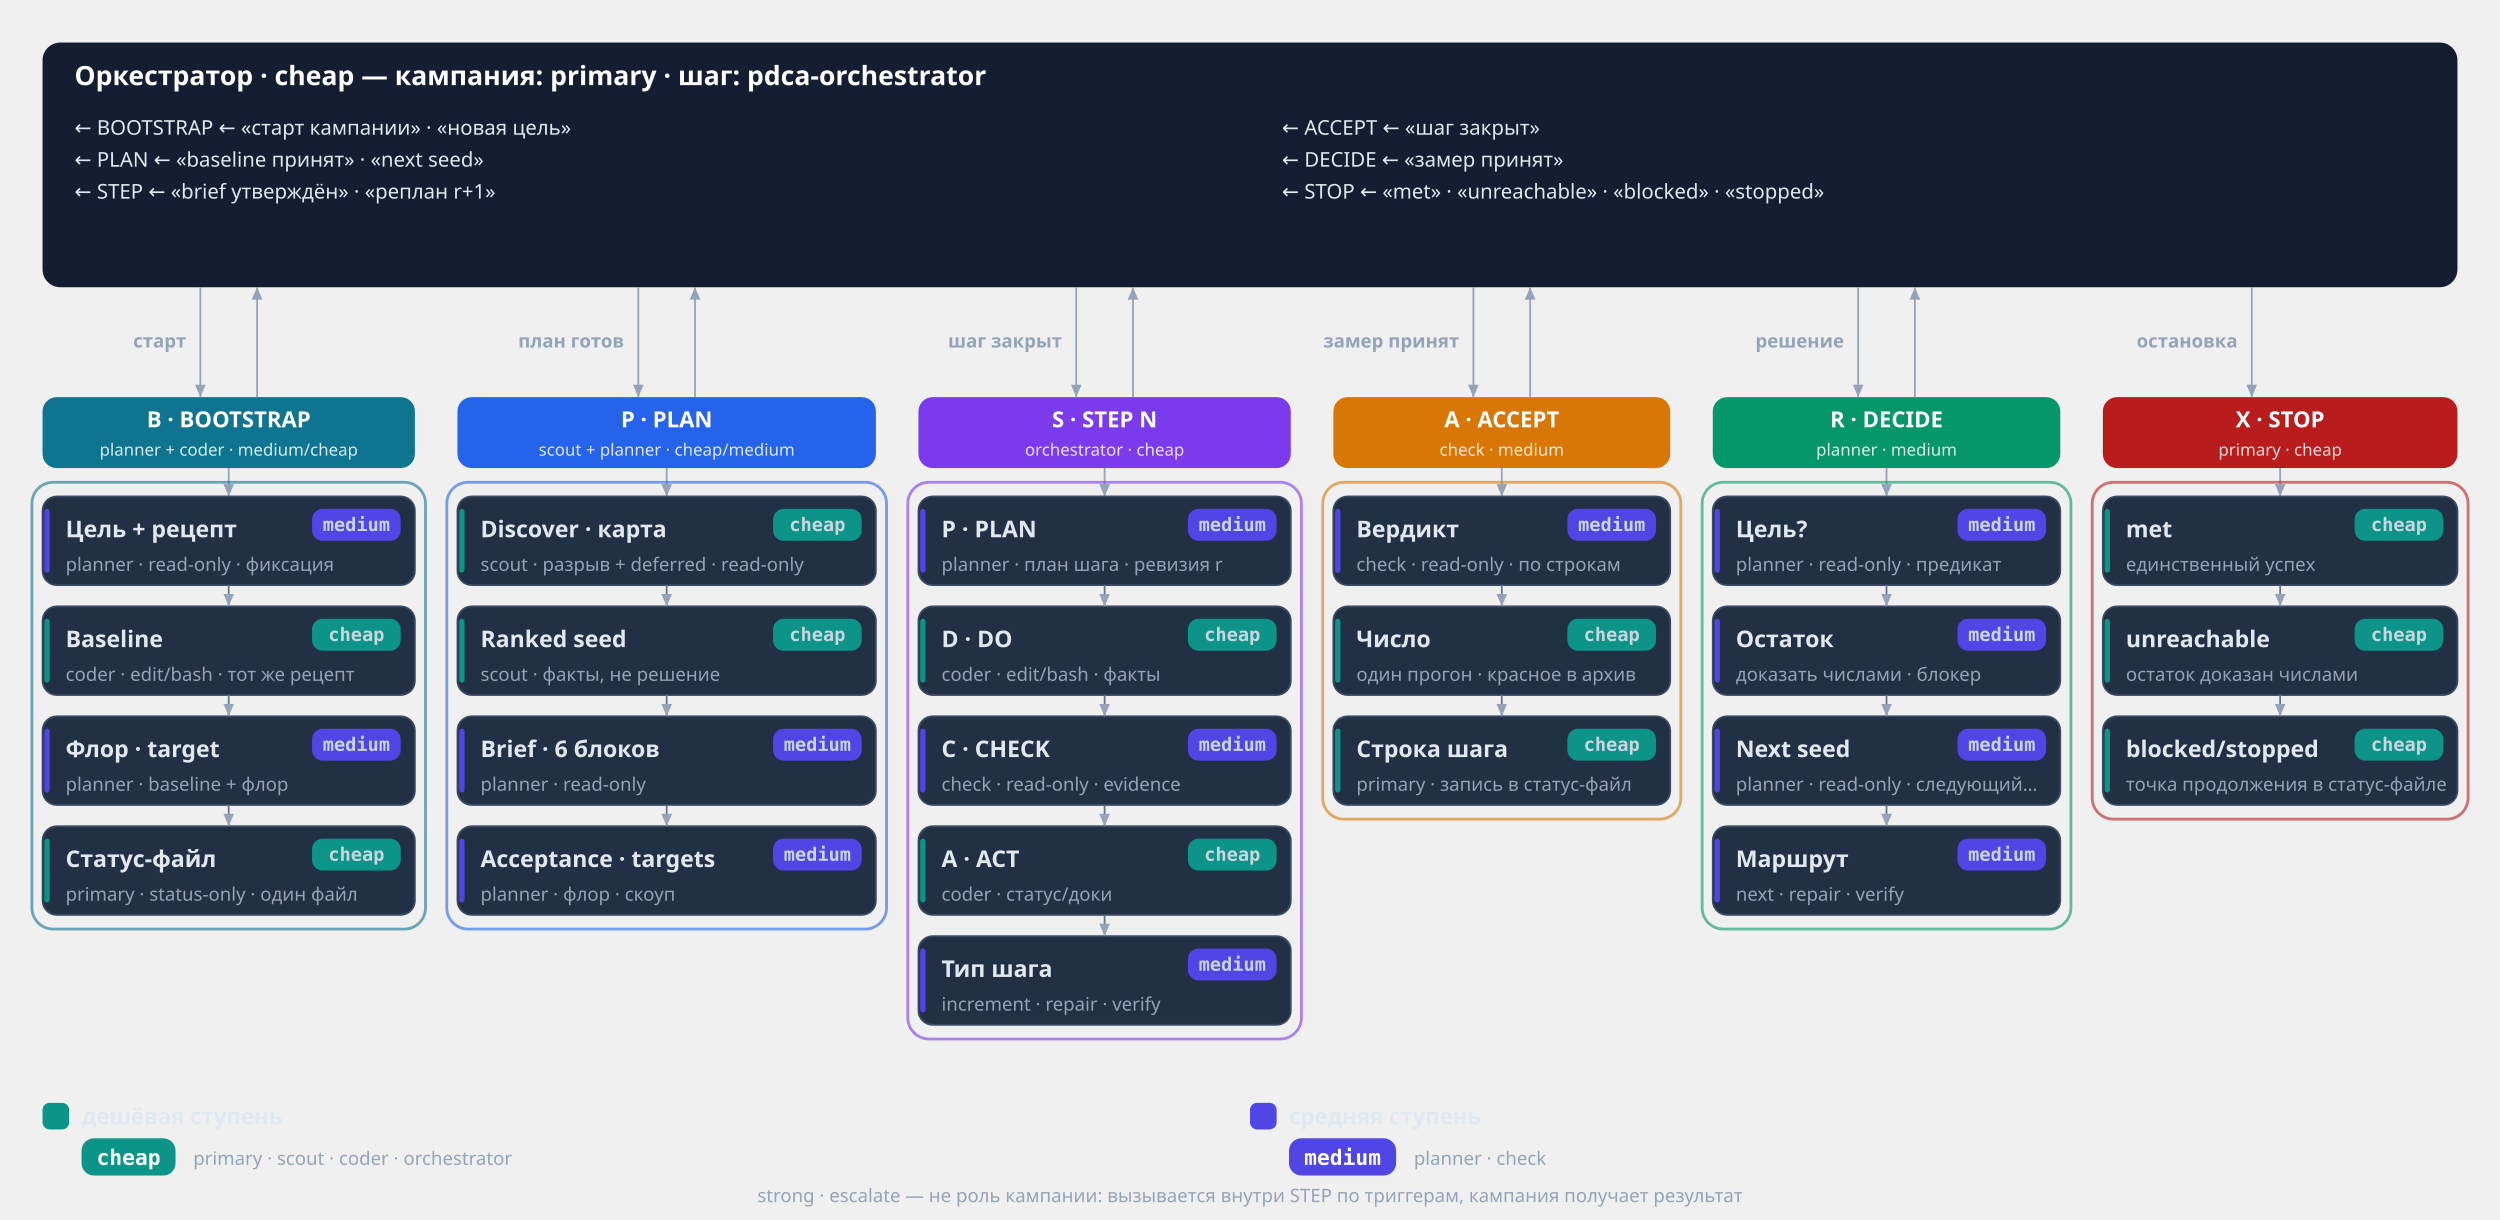
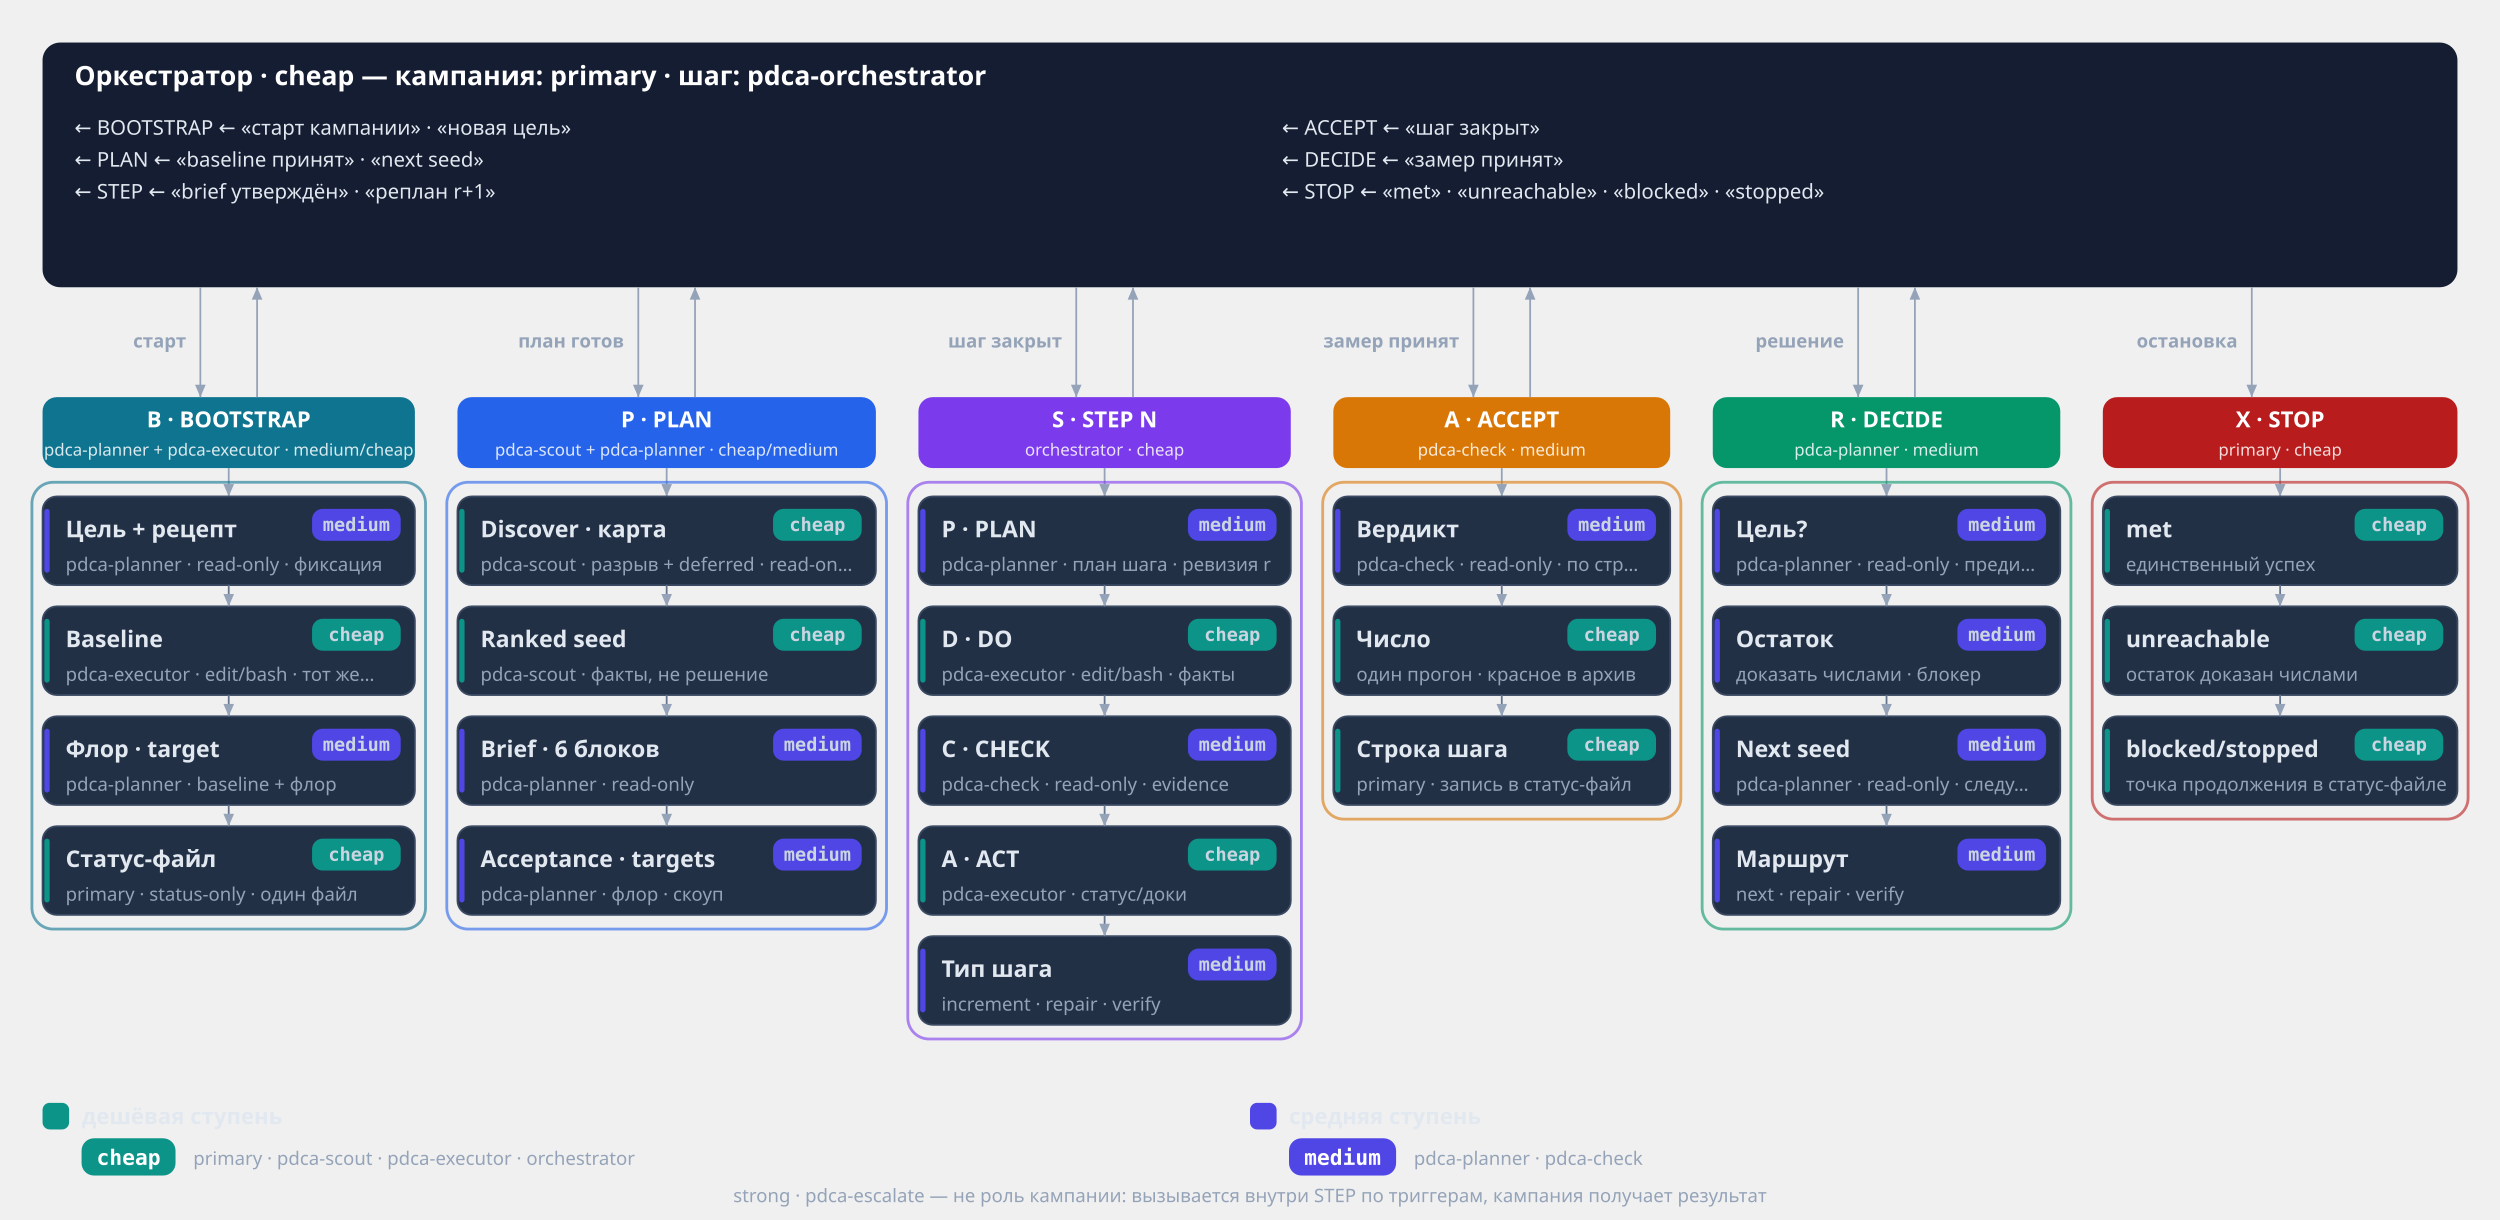
<svg xmlns="http://www.w3.org/2000/svg" viewBox="0 0 1410 688" width="1410" height="688" font-family="Segoe UI, system-ui, sans-serif">
  <defs>
    <marker id="arrow" markerWidth="9" markerHeight="9" refX="7" refY="3" orient="auto">
      <path d="M0,0 L7,3 L0,6 Z" fill="#94a3b8" />
    </marker>
  </defs>
  <style>
.t{font-size:13px;font-weight:600;fill:#e2e8f0}
.s{font-size:10.5px;fill:#94a3b8}
.h{font-size:12.5px;font-weight:700;fill:#ffffff}
.ho{font-size:9.5px;fill:#ffffff;fill-opacity:0.85}
.g{font-size:10.5px;font-weight:600}
.band{fill:#141d31}
.bt{fill:#ffffff;font-size:15px;font-weight:700}
.ol{fill:#e2e8f0;font-size:11.5px}
.lt{font-size:12.5px;font-weight:700;fill:#e2e8f0}
.ls{font-size:10.5px;fill:#94a3b8}
.lm{font-family:ui-monospace,Consolas,Menlo,monospace;font-size:12px;font-weight:700}
.bm{font-family:ui-monospace,Consolas,Menlo,monospace;font-size:10.5px;font-weight:700}
.st{font-size:14px;font-weight:700}
</style>
  <rect x="24" y="24" width="1362" height="138" rx="10" class="band" />
  <text x="42" y="48" class="bt">Оркестратор · cheap — кампания: primary · шаг: pdca-orchestrator</text>
  <text x="42" y="76" class="ol">← BOOTSTRAP ← «старт кампании» · «новая цель»</text>
  <text x="42" y="94" class="ol">← PLAN ← «baseline принят» · «next seed»</text>
  <text x="42" y="112" class="ol">← STEP ← «brief утверждён» · «реплан r+1»</text>
  <text x="723.0" y="76" class="ol">← ACCEPT ← «шаг закрыт»</text>
  <text x="723.0" y="94" class="ol">← DECIDE ← «замер принят»</text>
  <text x="723.0" y="112" class="ol">← STOP ← «met» · «unreachable» · «blocked» · «stopped»</text>
  <rect x="24" y="224" width="210" height="40" rx="8" fill="#0e7490" />
  <text x="129.0" y="241" class="h" text-anchor="middle">B · BOOTSTRAP</text>
-   <text x="129.0" y="257" class="ho" text-anchor="middle">planner + coder · medium/cheap</text>
+   <text x="129.0" y="257" class="ho" text-anchor="middle">pdca-planner + pdca-executor · medium/cheap</text>
  <polyline points="129.0,264 129.0,280" fill="none" stroke="#94a3b8" marker-end="url(#arrow)" />
  <rect x="24" y="280" width="210" height="50" rx="8" fill="#223046" stroke="#3b4a63" stroke-width="1" />
  <rect x="25" y="287" width="3" height="36" rx="1.5" fill="#4f46e5" />
  <rect x="176" y="287" width="50" height="18" rx="6" fill="#4f46e5" />
  <text x="201.0" y="299.5" class="bm" fill="#cbd5e1" text-anchor="middle">medium</text>
  <text x="37" y="303" class="t">Цель + рецепт</text>
-   <text x="37" y="322" class="s">planner · read-only · фиксация</text>
+   <text x="37" y="322" class="s">pdca-planner · read-only · фиксация</text>
  <rect x="24" y="342" width="210" height="50" rx="8" fill="#223046" stroke="#3b4a63" stroke-width="1" />
  <rect x="25" y="349" width="3" height="36" rx="1.5" fill="#0d9488" />
  <rect x="176" y="349" width="50" height="18" rx="6" fill="#0d9488" />
  <text x="201.0" y="361.5" class="bm" fill="#cbd5e1" text-anchor="middle">cheap</text>
  <text x="37" y="365" class="t">Baseline</text>
-   <text x="37" y="384" class="s">coder · edit/bash · тот же рецепт</text>
+   <text x="37" y="384" class="s">pdca-executor · edit/bash · тот же…</text>
  <polyline points="129.0,330 129.0,342" fill="none" stroke="#64748b" marker-end="url(#arrow)" />
  <rect x="24" y="404" width="210" height="50" rx="8" fill="#223046" stroke="#3b4a63" stroke-width="1" />
  <rect x="25" y="411" width="3" height="36" rx="1.5" fill="#4f46e5" />
  <rect x="176" y="411" width="50" height="18" rx="6" fill="#4f46e5" />
  <text x="201.0" y="423.5" class="bm" fill="#cbd5e1" text-anchor="middle">medium</text>
  <text x="37" y="427" class="t">Флор · target</text>
-   <text x="37" y="446" class="s">planner · baseline + флор</text>
+   <text x="37" y="446" class="s">pdca-planner · baseline + флор</text>
  <polyline points="129.0,392 129.0,404" fill="none" stroke="#64748b" marker-end="url(#arrow)" />
  <rect x="24" y="466" width="210" height="50" rx="8" fill="#223046" stroke="#3b4a63" stroke-width="1" />
  <rect x="25" y="473" width="3" height="36" rx="1.5" fill="#0d9488" />
  <rect x="176" y="473" width="50" height="18" rx="6" fill="#0d9488" />
  <text x="201.0" y="485.5" class="bm" fill="#cbd5e1" text-anchor="middle">cheap</text>
  <text x="37" y="489" class="t">Статус-файл</text>
  <text x="37" y="508" class="s">primary · status-only · один файл</text>
  <polyline points="129.0,454 129.0,466" fill="none" stroke="#64748b" marker-end="url(#arrow)" />
  <rect x="18" y="272" width="222" height="252" rx="12" fill="none" stroke="#0e7490" stroke-opacity="0.6" stroke-width="1.6" />
  <rect x="258" y="224" width="236" height="40" rx="8" fill="#2563eb" />
  <text x="376.0" y="241" class="h" text-anchor="middle">P · PLAN</text>
-   <text x="376.0" y="257" class="ho" text-anchor="middle">scout + planner · cheap/medium</text>
+   <text x="376.0" y="257" class="ho" text-anchor="middle">pdca-scout + pdca-planner · cheap/medium</text>
  <polyline points="376.0,264 376.0,280" fill="none" stroke="#94a3b8" marker-end="url(#arrow)" />
  <rect x="258" y="280" width="236" height="50" rx="8" fill="#223046" stroke="#3b4a63" stroke-width="1" />
  <rect x="259" y="287" width="3" height="36" rx="1.5" fill="#0d9488" />
  <rect x="436" y="287" width="50" height="18" rx="6" fill="#0d9488" />
  <text x="461.0" y="299.5" class="bm" fill="#cbd5e1" text-anchor="middle">cheap</text>
  <text x="271" y="303" class="t">Discover · карта</text>
-   <text x="271" y="322" class="s">scout · разрыв + deferred · read-only</text>
+   <text x="271" y="322" class="s">pdca-scout · разрыв + deferred · read-on…</text>
  <rect x="258" y="342" width="236" height="50" rx="8" fill="#223046" stroke="#3b4a63" stroke-width="1" />
  <rect x="259" y="349" width="3" height="36" rx="1.5" fill="#0d9488" />
  <rect x="436" y="349" width="50" height="18" rx="6" fill="#0d9488" />
  <text x="461.0" y="361.5" class="bm" fill="#cbd5e1" text-anchor="middle">cheap</text>
  <text x="271" y="365" class="t">Ranked seed</text>
-   <text x="271" y="384" class="s">scout · факты, не решение</text>
+   <text x="271" y="384" class="s">pdca-scout · факты, не решение</text>
  <polyline points="376.0,330 376.0,342" fill="none" stroke="#64748b" marker-end="url(#arrow)" />
  <rect x="258" y="404" width="236" height="50" rx="8" fill="#223046" stroke="#3b4a63" stroke-width="1" />
  <rect x="259" y="411" width="3" height="36" rx="1.5" fill="#4f46e5" />
  <rect x="436" y="411" width="50" height="18" rx="6" fill="#4f46e5" />
  <text x="461.0" y="423.5" class="bm" fill="#cbd5e1" text-anchor="middle">medium</text>
  <text x="271" y="427" class="t">Brief · 6 блоков</text>
-   <text x="271" y="446" class="s">planner · read-only</text>
+   <text x="271" y="446" class="s">pdca-planner · read-only</text>
  <polyline points="376.0,392 376.0,404" fill="none" stroke="#64748b" marker-end="url(#arrow)" />
  <rect x="258" y="466" width="236" height="50" rx="8" fill="#223046" stroke="#3b4a63" stroke-width="1" />
  <rect x="259" y="473" width="3" height="36" rx="1.5" fill="#4f46e5" />
  <rect x="436" y="473" width="50" height="18" rx="6" fill="#4f46e5" />
  <text x="461.0" y="485.5" class="bm" fill="#cbd5e1" text-anchor="middle">medium</text>
  <text x="271" y="489" class="t">Acceptance · targets</text>
-   <text x="271" y="508" class="s">planner · флор · скоуп</text>
+   <text x="271" y="508" class="s">pdca-planner · флор · скоуп</text>
  <polyline points="376.0,454 376.0,466" fill="none" stroke="#64748b" marker-end="url(#arrow)" />
  <rect x="252" y="272" width="248" height="252" rx="12" fill="none" stroke="#2563eb" stroke-opacity="0.6" stroke-width="1.6" />
  <rect x="518" y="224" width="210" height="40" rx="8" fill="#7c3aed" />
  <text x="623.0" y="241" class="h" text-anchor="middle">S · STEP N</text>
  <text x="623.0" y="257" class="ho" text-anchor="middle">orchestrator · cheap</text>
  <polyline points="623.0,264 623.0,280" fill="none" stroke="#94a3b8" marker-end="url(#arrow)" />
  <rect x="518" y="280" width="210" height="50" rx="8" fill="#223046" stroke="#3b4a63" stroke-width="1" />
  <rect x="519" y="287" width="3" height="36" rx="1.5" fill="#4f46e5" />
  <rect x="670" y="287" width="50" height="18" rx="6" fill="#4f46e5" />
  <text x="695.0" y="299.5" class="bm" fill="#cbd5e1" text-anchor="middle">medium</text>
  <text x="531" y="303" class="t">P · PLAN</text>
-   <text x="531" y="322" class="s">planner · план шага · ревизия r</text>
+   <text x="531" y="322" class="s">pdca-planner · план шага · ревизия r</text>
  <rect x="518" y="342" width="210" height="50" rx="8" fill="#223046" stroke="#3b4a63" stroke-width="1" />
  <rect x="519" y="349" width="3" height="36" rx="1.5" fill="#0d9488" />
  <rect x="670" y="349" width="50" height="18" rx="6" fill="#0d9488" />
  <text x="695.0" y="361.5" class="bm" fill="#cbd5e1" text-anchor="middle">cheap</text>
  <text x="531" y="365" class="t">D · DO</text>
-   <text x="531" y="384" class="s">coder · edit/bash · факты</text>
+   <text x="531" y="384" class="s">pdca-executor · edit/bash · факты</text>
  <polyline points="623.0,330 623.0,342" fill="none" stroke="#64748b" marker-end="url(#arrow)" />
  <rect x="518" y="404" width="210" height="50" rx="8" fill="#223046" stroke="#3b4a63" stroke-width="1" />
  <rect x="519" y="411" width="3" height="36" rx="1.5" fill="#4f46e5" />
  <rect x="670" y="411" width="50" height="18" rx="6" fill="#4f46e5" />
  <text x="695.0" y="423.5" class="bm" fill="#cbd5e1" text-anchor="middle">medium</text>
  <text x="531" y="427" class="t">C · CHECK</text>
-   <text x="531" y="446" class="s">check · read-only · evidence</text>
+   <text x="531" y="446" class="s">pdca-check · read-only · evidence</text>
  <polyline points="623.0,392 623.0,404" fill="none" stroke="#64748b" marker-end="url(#arrow)" />
  <rect x="518" y="466" width="210" height="50" rx="8" fill="#223046" stroke="#3b4a63" stroke-width="1" />
  <rect x="519" y="473" width="3" height="36" rx="1.5" fill="#0d9488" />
  <rect x="670" y="473" width="50" height="18" rx="6" fill="#0d9488" />
  <text x="695.0" y="485.5" class="bm" fill="#cbd5e1" text-anchor="middle">cheap</text>
  <text x="531" y="489" class="t">A · ACT</text>
-   <text x="531" y="508" class="s">coder · статус/доки</text>
+   <text x="531" y="508" class="s">pdca-executor · статус/доки</text>
  <polyline points="623.0,454 623.0,466" fill="none" stroke="#64748b" marker-end="url(#arrow)" />
  <rect x="518" y="528" width="210" height="50" rx="8" fill="#223046" stroke="#3b4a63" stroke-width="1" />
  <rect x="519" y="535" width="3" height="36" rx="1.5" fill="#4f46e5" />
  <rect x="670" y="535" width="50" height="18" rx="6" fill="#4f46e5" />
  <text x="695.0" y="547.5" class="bm" fill="#cbd5e1" text-anchor="middle">medium</text>
  <text x="531" y="551" class="t">Тип шага</text>
  <text x="531" y="570" class="s">increment · repair · verify</text>
  <polyline points="623.0,516 623.0,528" fill="none" stroke="#64748b" marker-end="url(#arrow)" />
  <rect x="512" y="272" width="222" height="314" rx="12" fill="none" stroke="#7c3aed" stroke-opacity="0.6" stroke-width="1.6" />
  <rect x="752" y="224" width="190" height="40" rx="8" fill="#d97706" />
  <text x="847.0" y="241" class="h" text-anchor="middle">A · ACCEPT</text>
-   <text x="847.0" y="257" class="ho" text-anchor="middle">check · medium</text>
+   <text x="847.0" y="257" class="ho" text-anchor="middle">pdca-check · medium</text>
  <polyline points="847.0,264 847.0,280" fill="none" stroke="#94a3b8" marker-end="url(#arrow)" />
  <rect x="752" y="280" width="190" height="50" rx="8" fill="#223046" stroke="#3b4a63" stroke-width="1" />
  <rect x="753" y="287" width="3" height="36" rx="1.5" fill="#4f46e5" />
  <rect x="884" y="287" width="50" height="18" rx="6" fill="#4f46e5" />
  <text x="909.0" y="299.5" class="bm" fill="#cbd5e1" text-anchor="middle">medium</text>
  <text x="765" y="303" class="t">Вердикт</text>
-   <text x="765" y="322" class="s">check · read-only · по строкам</text>
+   <text x="765" y="322" class="s">pdca-check · read-only · по стр…</text>
  <rect x="752" y="342" width="190" height="50" rx="8" fill="#223046" stroke="#3b4a63" stroke-width="1" />
  <rect x="753" y="349" width="3" height="36" rx="1.5" fill="#0d9488" />
  <rect x="884" y="349" width="50" height="18" rx="6" fill="#0d9488" />
  <text x="909.0" y="361.5" class="bm" fill="#cbd5e1" text-anchor="middle">cheap</text>
  <text x="765" y="365" class="t">Число</text>
  <text x="765" y="384" class="s">один прогон · красное в архив</text>
  <polyline points="847.0,330 847.0,342" fill="none" stroke="#64748b" marker-end="url(#arrow)" />
  <rect x="752" y="404" width="190" height="50" rx="8" fill="#223046" stroke="#3b4a63" stroke-width="1" />
  <rect x="753" y="411" width="3" height="36" rx="1.5" fill="#0d9488" />
  <rect x="884" y="411" width="50" height="18" rx="6" fill="#0d9488" />
  <text x="909.0" y="423.5" class="bm" fill="#cbd5e1" text-anchor="middle">cheap</text>
  <text x="765" y="427" class="t">Строка шага</text>
  <text x="765" y="446" class="s">primary · запись в статус-файл</text>
  <polyline points="847.0,392 847.0,404" fill="none" stroke="#64748b" marker-end="url(#arrow)" />
  <rect x="746" y="272" width="202" height="190" rx="12" fill="none" stroke="#d97706" stroke-opacity="0.6" stroke-width="1.6" />
  <rect x="966" y="224" width="196" height="40" rx="8" fill="#059669" />
  <text x="1064.0" y="241" class="h" text-anchor="middle">R · DECIDE</text>
-   <text x="1064.0" y="257" class="ho" text-anchor="middle">planner · medium</text>
+   <text x="1064.0" y="257" class="ho" text-anchor="middle">pdca-planner · medium</text>
  <polyline points="1064.0,264 1064.0,280" fill="none" stroke="#94a3b8" marker-end="url(#arrow)" />
  <rect x="966" y="280" width="196" height="50" rx="8" fill="#223046" stroke="#3b4a63" stroke-width="1" />
  <rect x="967" y="287" width="3" height="36" rx="1.5" fill="#4f46e5" />
  <rect x="1104" y="287" width="50" height="18" rx="6" fill="#4f46e5" />
  <text x="1129.0" y="299.5" class="bm" fill="#cbd5e1" text-anchor="middle">medium</text>
  <text x="979" y="303" class="t">Цель?</text>
-   <text x="979" y="322" class="s">planner · read-only · предикат</text>
+   <text x="979" y="322" class="s">pdca-planner · read-only · преди…</text>
  <rect x="966" y="342" width="196" height="50" rx="8" fill="#223046" stroke="#3b4a63" stroke-width="1" />
  <rect x="967" y="349" width="3" height="36" rx="1.5" fill="#4f46e5" />
  <rect x="1104" y="349" width="50" height="18" rx="6" fill="#4f46e5" />
  <text x="1129.0" y="361.5" class="bm" fill="#cbd5e1" text-anchor="middle">medium</text>
  <text x="979" y="365" class="t">Остаток</text>
  <text x="979" y="384" class="s">доказать числами · блокер</text>
  <polyline points="1064.0,330 1064.0,342" fill="none" stroke="#64748b" marker-end="url(#arrow)" />
  <rect x="966" y="404" width="196" height="50" rx="8" fill="#223046" stroke="#3b4a63" stroke-width="1" />
  <rect x="967" y="411" width="3" height="36" rx="1.5" fill="#4f46e5" />
  <rect x="1104" y="411" width="50" height="18" rx="6" fill="#4f46e5" />
  <text x="1129.0" y="423.5" class="bm" fill="#cbd5e1" text-anchor="middle">medium</text>
  <text x="979" y="427" class="t">Next seed</text>
-   <text x="979" y="446" class="s">planner · read-only · следующий…</text>
+   <text x="979" y="446" class="s">pdca-planner · read-only · следу…</text>
  <polyline points="1064.0,392 1064.0,404" fill="none" stroke="#64748b" marker-end="url(#arrow)" />
  <rect x="966" y="466" width="196" height="50" rx="8" fill="#223046" stroke="#3b4a63" stroke-width="1" />
  <rect x="967" y="473" width="3" height="36" rx="1.5" fill="#4f46e5" />
  <rect x="1104" y="473" width="50" height="18" rx="6" fill="#4f46e5" />
  <text x="1129.0" y="485.5" class="bm" fill="#cbd5e1" text-anchor="middle">medium</text>
  <text x="979" y="489" class="t">Маршрут</text>
  <text x="979" y="508" class="s">next · repair · verify</text>
  <polyline points="1064.0,454 1064.0,466" fill="none" stroke="#64748b" marker-end="url(#arrow)" />
  <rect x="960" y="272" width="208" height="252" rx="12" fill="none" stroke="#059669" stroke-opacity="0.6" stroke-width="1.6" />
  <rect x="1186" y="224" width="200" height="40" rx="8" fill="#b91c1c" />
  <text x="1286.0" y="241" class="h" text-anchor="middle">X · STOP</text>
  <text x="1286.0" y="257" class="ho" text-anchor="middle">primary · cheap</text>
  <polyline points="1286.0,264 1286.0,280" fill="none" stroke="#94a3b8" marker-end="url(#arrow)" />
  <rect x="1186" y="280" width="200" height="50" rx="8" fill="#223046" stroke="#3b4a63" stroke-width="1" />
  <rect x="1187" y="287" width="3" height="36" rx="1.5" fill="#0d9488" />
  <rect x="1328" y="287" width="50" height="18" rx="6" fill="#0d9488" />
  <text x="1353.0" y="299.5" class="bm" fill="#cbd5e1" text-anchor="middle">cheap</text>
  <text x="1199" y="303" class="t">met</text>
  <text x="1199" y="322" class="s">единственный успех</text>
  <rect x="1186" y="342" width="200" height="50" rx="8" fill="#223046" stroke="#3b4a63" stroke-width="1" />
  <rect x="1187" y="349" width="3" height="36" rx="1.5" fill="#0d9488" />
  <rect x="1328" y="349" width="50" height="18" rx="6" fill="#0d9488" />
  <text x="1353.0" y="361.5" class="bm" fill="#cbd5e1" text-anchor="middle">cheap</text>
  <text x="1199" y="365" class="t">unreachable</text>
  <text x="1199" y="384" class="s">остаток доказан числами</text>
  <polyline points="1286.0,330 1286.0,342" fill="none" stroke="#64748b" marker-end="url(#arrow)" />
  <rect x="1186" y="404" width="200" height="50" rx="8" fill="#223046" stroke="#3b4a63" stroke-width="1" />
  <rect x="1187" y="411" width="3" height="36" rx="1.5" fill="#0d9488" />
  <rect x="1328" y="411" width="50" height="18" rx="6" fill="#0d9488" />
  <text x="1353.0" y="423.5" class="bm" fill="#cbd5e1" text-anchor="middle">cheap</text>
  <text x="1199" y="427" class="t">blocked/stopped</text>
  <text x="1199" y="446" class="s">точка продолжения в статус-файле</text>
  <polyline points="1286.0,392 1286.0,404" fill="none" stroke="#64748b" marker-end="url(#arrow)" />
  <rect x="1180" y="272" width="212" height="190" rx="12" fill="none" stroke="#b91c1c" stroke-opacity="0.6" stroke-width="1.6" />
  <polyline points="113.0,162 113.0,224" fill="none" stroke="#94a3b8" data-edge-id="dispatch_b" marker-end="url(#arrow)" />
  <text x="105.0" y="196.0" class="g" fill="#94a3b8" text-anchor="end">старт</text>
  <polyline points="145.0,224 145.0,162" fill="none" stroke="#94a3b8" data-edge-id="return_b" marker-end="url(#arrow)" />
  <polyline points="360.0,162 360.0,224" fill="none" stroke="#94a3b8" data-edge-id="dispatch_p" marker-end="url(#arrow)" />
  <text x="352.0" y="196.0" class="g" fill="#94a3b8" text-anchor="end">план готов</text>
  <polyline points="392.0,224 392.0,162" fill="none" stroke="#94a3b8" data-edge-id="return_p" marker-end="url(#arrow)" />
  <polyline points="607.0,162 607.0,224" fill="none" stroke="#94a3b8" data-edge-id="dispatch_s" marker-end="url(#arrow)" />
  <text x="599.0" y="196.0" class="g" fill="#94a3b8" text-anchor="end">шаг закрыт</text>
  <polyline points="639.0,224 639.0,162" fill="none" stroke="#94a3b8" data-edge-id="return_s" marker-end="url(#arrow)" />
  <polyline points="831.0,162 831.0,224" fill="none" stroke="#94a3b8" data-edge-id="dispatch_a" marker-end="url(#arrow)" />
  <text x="823.0" y="196.0" class="g" fill="#94a3b8" text-anchor="end">замер принят</text>
  <polyline points="863.0,224 863.0,162" fill="none" stroke="#94a3b8" data-edge-id="return_a" marker-end="url(#arrow)" />
  <polyline points="1048.0,162 1048.0,224" fill="none" stroke="#94a3b8" data-edge-id="dispatch_r" marker-end="url(#arrow)" />
  <text x="1040.0" y="196.0" class="g" fill="#94a3b8" text-anchor="end">решение</text>
  <polyline points="1080.0,224 1080.0,162" fill="none" stroke="#94a3b8" data-edge-id="return_r" marker-end="url(#arrow)" />
  <polyline points="1270.0,162 1270.0,224" fill="none" stroke="#94a3b8" data-edge-id="dispatch_x" marker-end="url(#arrow)" />
  <text x="1262.0" y="196.0" class="g" fill="#94a3b8" text-anchor="end">остановка</text>
  <rect x="24.0" y="622" width="15" height="15" rx="4" fill="#0d9488" />
  <text x="46.0" y="634" class="lt">дешёвая ступень</text>
  <rect x="46.0" y="642" width="53.0" height="21" rx="7" fill="#0d9488" />
  <text x="72.5" y="657" class="lm" fill="#ffffff" text-anchor="middle">cheap</text>
-   <text x="109.0" y="657" class="ls">primary · scout · coder · orchestrator</text>
+   <text x="109.0" y="657" class="ls">primary · pdca-scout · pdca-executor · orchestrator</text>
  <rect x="705.0" y="622" width="15" height="15" rx="4" fill="#4f46e5" />
  <text x="727.0" y="634" class="lt">средняя ступень</text>
  <rect x="727.0" y="642" width="60.4" height="21" rx="7" fill="#4f46e5" />
  <text x="757.2" y="657" class="lm" fill="#ffffff" text-anchor="middle">medium</text>
-   <text x="797.4" y="657" class="ls">planner · check</text>
-   <text x="705.0" y="678" class="ls" text-anchor="middle">strong · escalate — не роль кампании: вызывается внутри STEP по триггерам, кампания получает результат</text>
+   <text x="797.4" y="657" class="ls">pdca-planner · pdca-check</text>
+   <text x="705.0" y="678" class="ls" text-anchor="middle">strong · pdca-escalate — не роль кампании: вызывается внутри STEP по триггерам, кампания получает результат</text>
  <text x="160.2" y="708" class="lt">Граф кампании</text>
  <rect x="160.2" y="788" width="120" height="44" rx="10" fill="#94a3b8" fill-opacity="0.08" stroke="#94a3b8" stroke-width="1.6" data-node-id="START" />
  <text x="220.2" y="815.0" class="st" fill="#94a3b8" text-anchor="middle">START</text>
  <rect x="354.12" y="788" width="120" height="44" rx="10" fill="#0e7490" fill-opacity="0.08" stroke="#0e7490" stroke-width="1.6" data-node-id="BOOT" />
  <text x="414.12" y="815.0" class="st" fill="#0e7490" text-anchor="middle">BOOT</text>
  <rect x="548.04" y="788" width="120" height="44" rx="10" fill="#2563eb" fill-opacity="0.08" stroke="#2563eb" stroke-width="1.6" data-node-id="PLAN" />
  <text x="608.04" y="815.0" class="st" fill="#2563eb" text-anchor="middle">PLAN</text>
  <rect x="741.96" y="788" width="120" height="44" rx="10" fill="#7c3aed" fill-opacity="0.08" stroke="#7c3aed" stroke-width="1.6" data-node-id="STEP" />
  <text x="801.96" y="815.0" class="st" fill="#7c3aed" text-anchor="middle">STEP</text>
  <rect x="935.88" y="788" width="120" height="44" rx="10" fill="#d97706" fill-opacity="0.08" stroke="#d97706" stroke-width="1.6" data-node-id="ACC" />
  <text x="995.88" y="815.0" class="st" fill="#d97706" text-anchor="middle">ACC</text>
  <rect x="1129.8" y="788" width="120" height="44" rx="10" fill="#059669" fill-opacity="0.08" stroke="#059669" stroke-width="1.6" data-node-id="DEC" />
  <text x="1189.8" y="815.0" class="st" fill="#059669" text-anchor="middle">DEC</text>
  <polyline points="280.2,810.0 354.12,810.0" fill="none" stroke="#94a3b8" data-edge-id="start_boot" marker-end="url(#arrow)" />
  <text x="317.16" y="803.0" class="g" fill="#cbd5e1" text-anchor="middle">старт</text>
  <polyline points="474.12,810.0 548.04,810.0" fill="none" stroke="#94a3b8" data-edge-id="boot_plan" marker-end="url(#arrow)" />
  <text x="511.08" y="803.0" class="g" fill="#cbd5e1" text-anchor="middle">рецепт</text>
  <polyline points="668.04,810.0 741.96,810.0" fill="none" stroke="#94a3b8" data-edge-id="plan_step" marker-end="url(#arrow)" />
  <text x="705.0" y="803.0" class="g" fill="#cbd5e1" text-anchor="middle">brief</text>
  <polyline points="861.96,810.0 935.88,810.0" fill="none" stroke="#94a3b8" data-edge-id="step_acc" marker-end="url(#arrow)" />
  <text x="898.92" y="803.0" class="g" fill="#cbd5e1" text-anchor="middle">закрыт</text>
  <polyline points="1055.88,810.0 1129.8,810.0" fill="none" stroke="#94a3b8" data-edge-id="acc_dec" marker-end="url(#arrow)" />
  <text x="1092.84" y="803.0" class="g" fill="#cbd5e1" text-anchor="middle">принято</text>
  <path d="M1189.8,788 C1189.8,742 608.04,742 608.04,788" fill="none" stroke="#94a3b8" stroke-dasharray="5 4" marker-end="url(#arrow)" data-edge-id="decide_plan" />
  <text x="898.92" y="736" class="g" fill="#cbd5e1" text-anchor="middle">next step · baseline = принято</text>
  <path d="M1129.8,810.0 C1129.8,868 801.96,868 801.96,832" fill="none" stroke="#94a3b8" stroke-dasharray="2 3" marker-end="url(#arrow)" data-edge-id="decide_step" />
  <text x="965.88" y="860" class="g" fill="#cbd5e1" text-anchor="middle">repair · parent N</text>
  <polyline points="1189.8,832 1189.8,920" fill="none" stroke="#b91c1c" data-edge-id="decide_stop" marker-end="url(#arrow)" />
  <rect x="1129.8" y="920" width="120" height="44" rx="10" fill="#b91c1c" fill-opacity="0.08" stroke="#b91c1c" stroke-width="1.6" data-node-id="STOP" />
  <text x="1189.8" y="947.0" class="st" fill="#b91c1c" text-anchor="middle">STOP</text>
  <text x="1119.8" y="946.0" class="g" fill="#cbd5e1" text-anchor="end">met · unreachable · blocked · stopped</text>
  <text x="160.2" y="988" class="g" fill="#cbd5e1" text-anchor="start">verify — опциональный интегральный gate: target = gate, baseline не двигает</text>
</svg>
